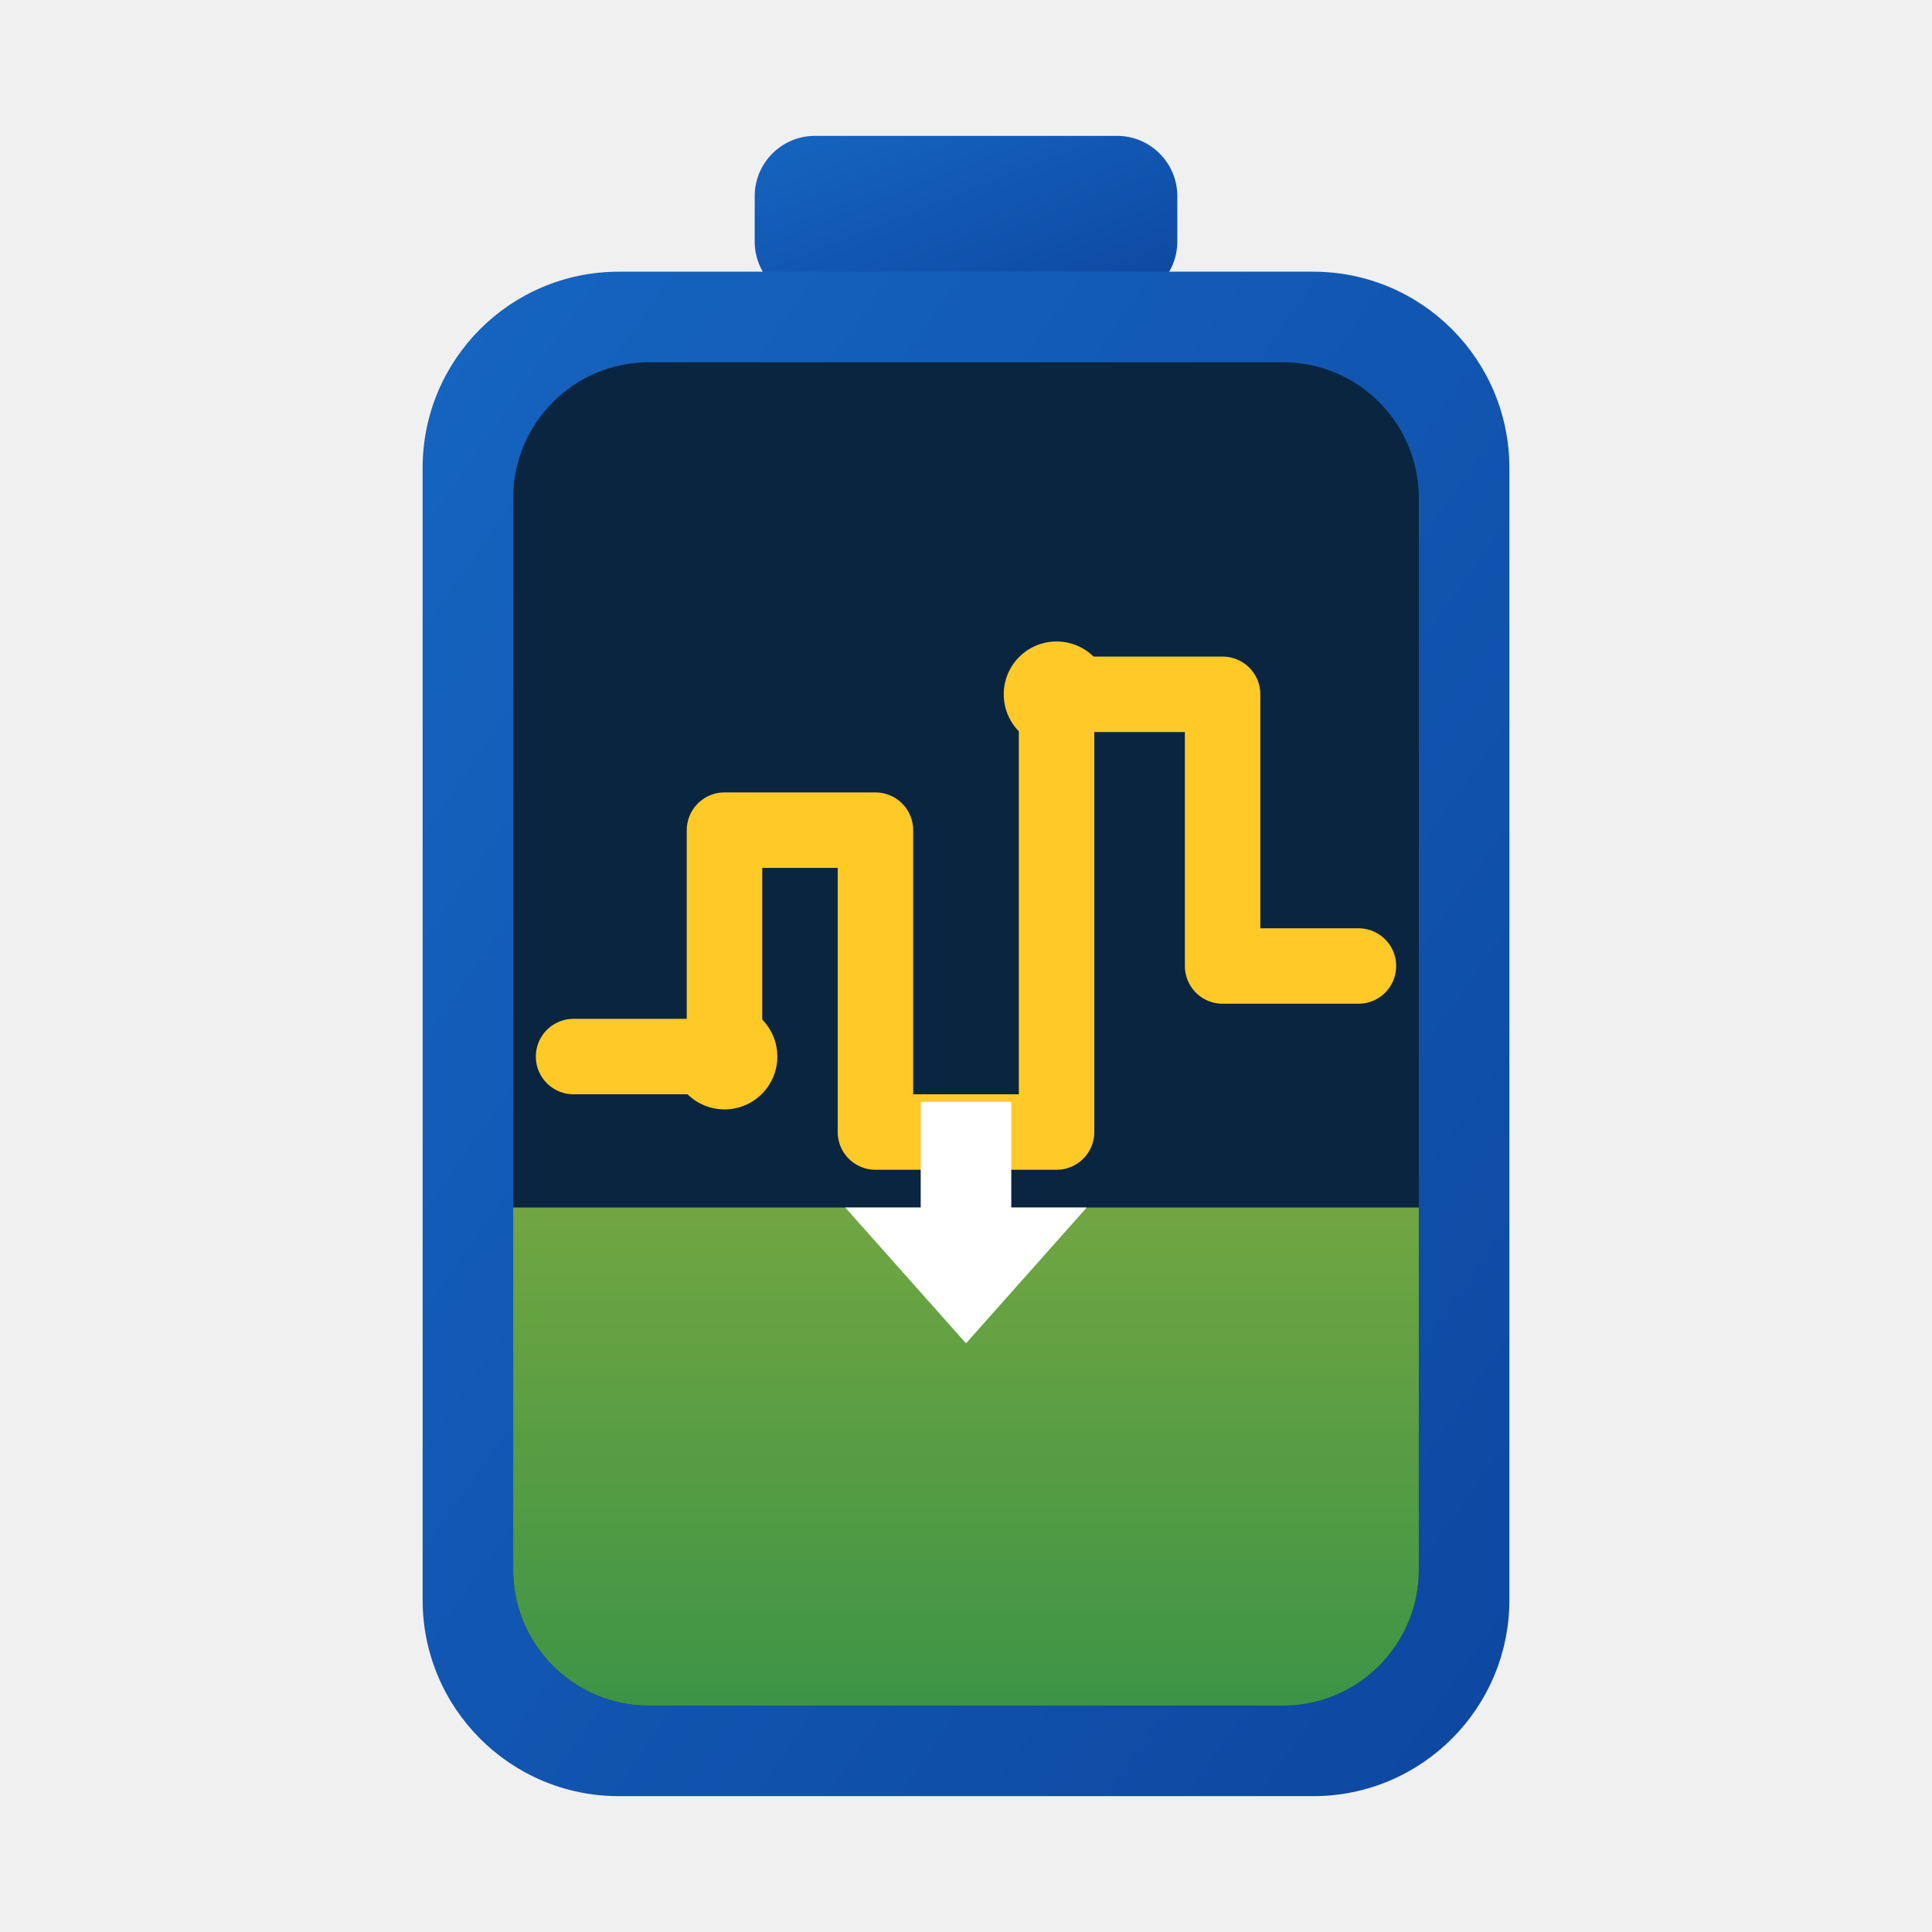
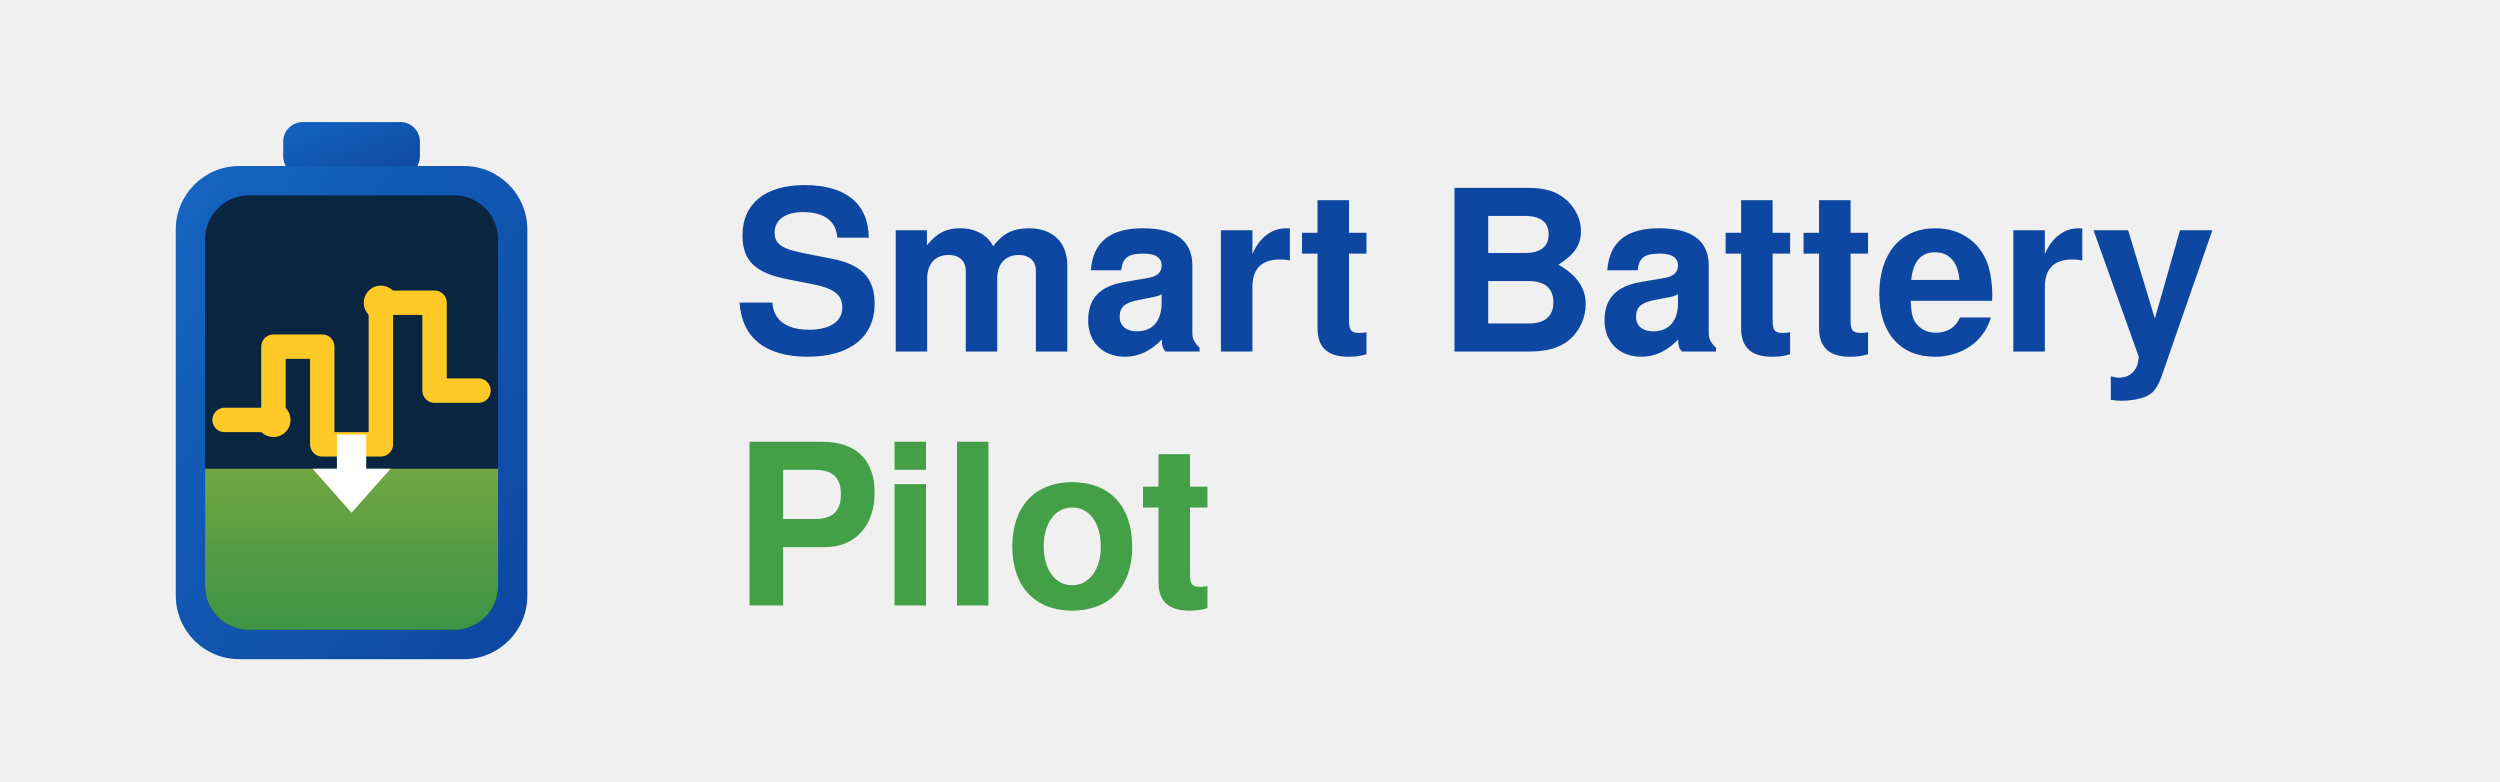
- <svg xmlns="http://www.w3.org/2000/svg" viewBox="0 0 256 256" width="256" height="256">
+ <svg xmlns="http://www.w3.org/2000/svg" viewBox="0 0 512 160" width="512" height="160">
  <defs>
    <linearGradient id="body" x1="0" y1="0" x2="1" y2="1">
      <stop offset="0" stop-color="#1565c0" />
      <stop offset="1" stop-color="#0d47a1" />
    </linearGradient>
    <linearGradient id="fill" x1="0" y1="1" x2="0" y2="0">
      <stop offset="0" stop-color="#43a047" />
      <stop offset="1" stop-color="#7cb342" />
    </linearGradient>
  </defs>
-   <rect x="100" y="18" width="56" height="22" rx="8" fill="url(#body)" />
-   <rect x="56" y="36" width="144" height="202" rx="26" fill="url(#body)" />
-   <rect x="68" y="48" width="120" height="178" rx="18" fill="#0a2540" />
-   <path d="M68 160 h120 v48 a18 18 0 0 1 -18 18 h-84 a18 18 0 0 1 -18 -18 z" fill="url(#fill)" opacity="0.9" />
-   <polyline points="76,140 96,140 96,110 116,110 116,150 140,150 140,92 162,92 162,128 180,128" fill="none" stroke="#ffca28" stroke-width="10" stroke-linecap="round" stroke-linejoin="round" />
-   <path d="M128 178 l-16 -18 h10 v-14 h12 v14 h10 z" fill="#ffffff" />
-   <circle cx="140" cy="92" r="7" fill="#ffca28" />
-   <circle cx="96" cy="140" r="7" fill="#ffca28" />
+   <g transform="translate(8 16) scale(0.5)">
+     <rect x="100" y="18" width="56" height="22" rx="8" fill="url(#body)" />
+     <rect x="56" y="36" width="144" height="202" rx="26" fill="url(#body)" />
+     <rect x="68" y="48" width="120" height="178" rx="18" fill="#0a2540" />
+     <path d="M68 160 h120 v48 a18 18 0 0 1 -18 18 h-84 a18 18 0 0 1 -18 -18 z" fill="url(#fill)" opacity="0.9" />
+     <polyline points="76,140 96,140 96,110 116,110 116,150 140,150 140,92 162,92 162,128 180,128" fill="none" stroke="#ffca28" stroke-width="10" stroke-linecap="round" stroke-linejoin="round" />
+     <path d="M128 178 l-16 -18 h10 v-14 h12 v14 h10 z" fill="#ffffff" />
+     <circle cx="140" cy="92" r="7" fill="#ffca28" />
+     <circle cx="96" cy="140" r="7" fill="#ffca28" />
+   </g>
+   <g font-family="Helvetica Neue, Helvetica, Arial, sans-serif" font-weight="700">
+     <text x="150" y="72" font-size="46" fill="#0d47a1">Smart Battery</text>
+     <text x="150" y="124" font-size="46" fill="#43a047">Pilot</text>
+   </g>
</svg>
